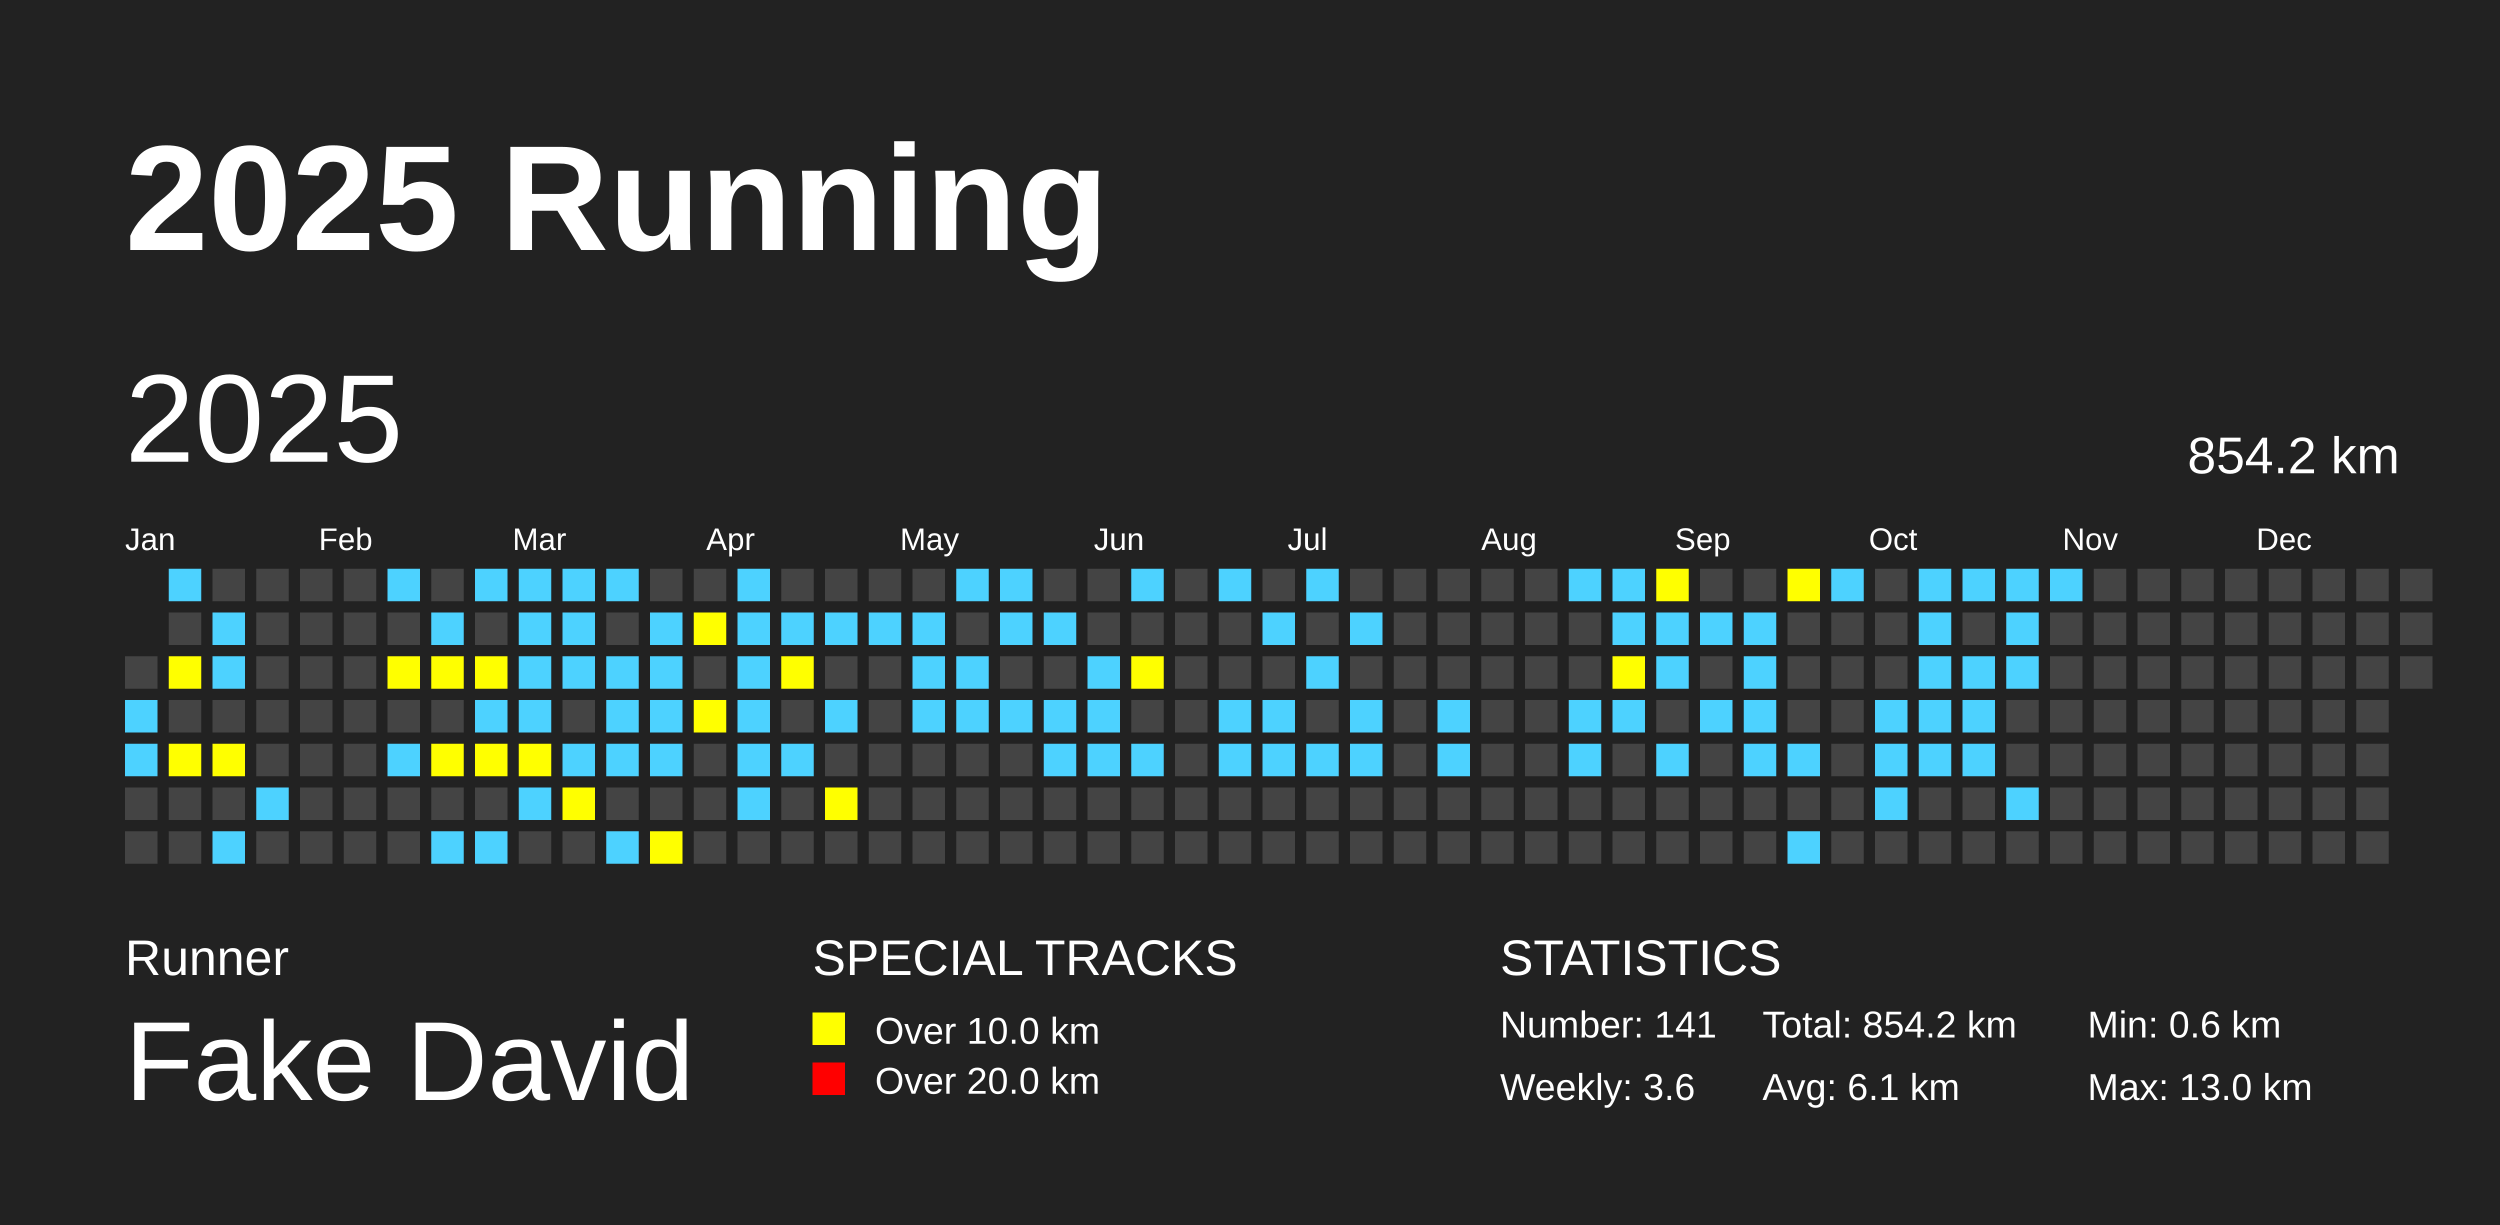
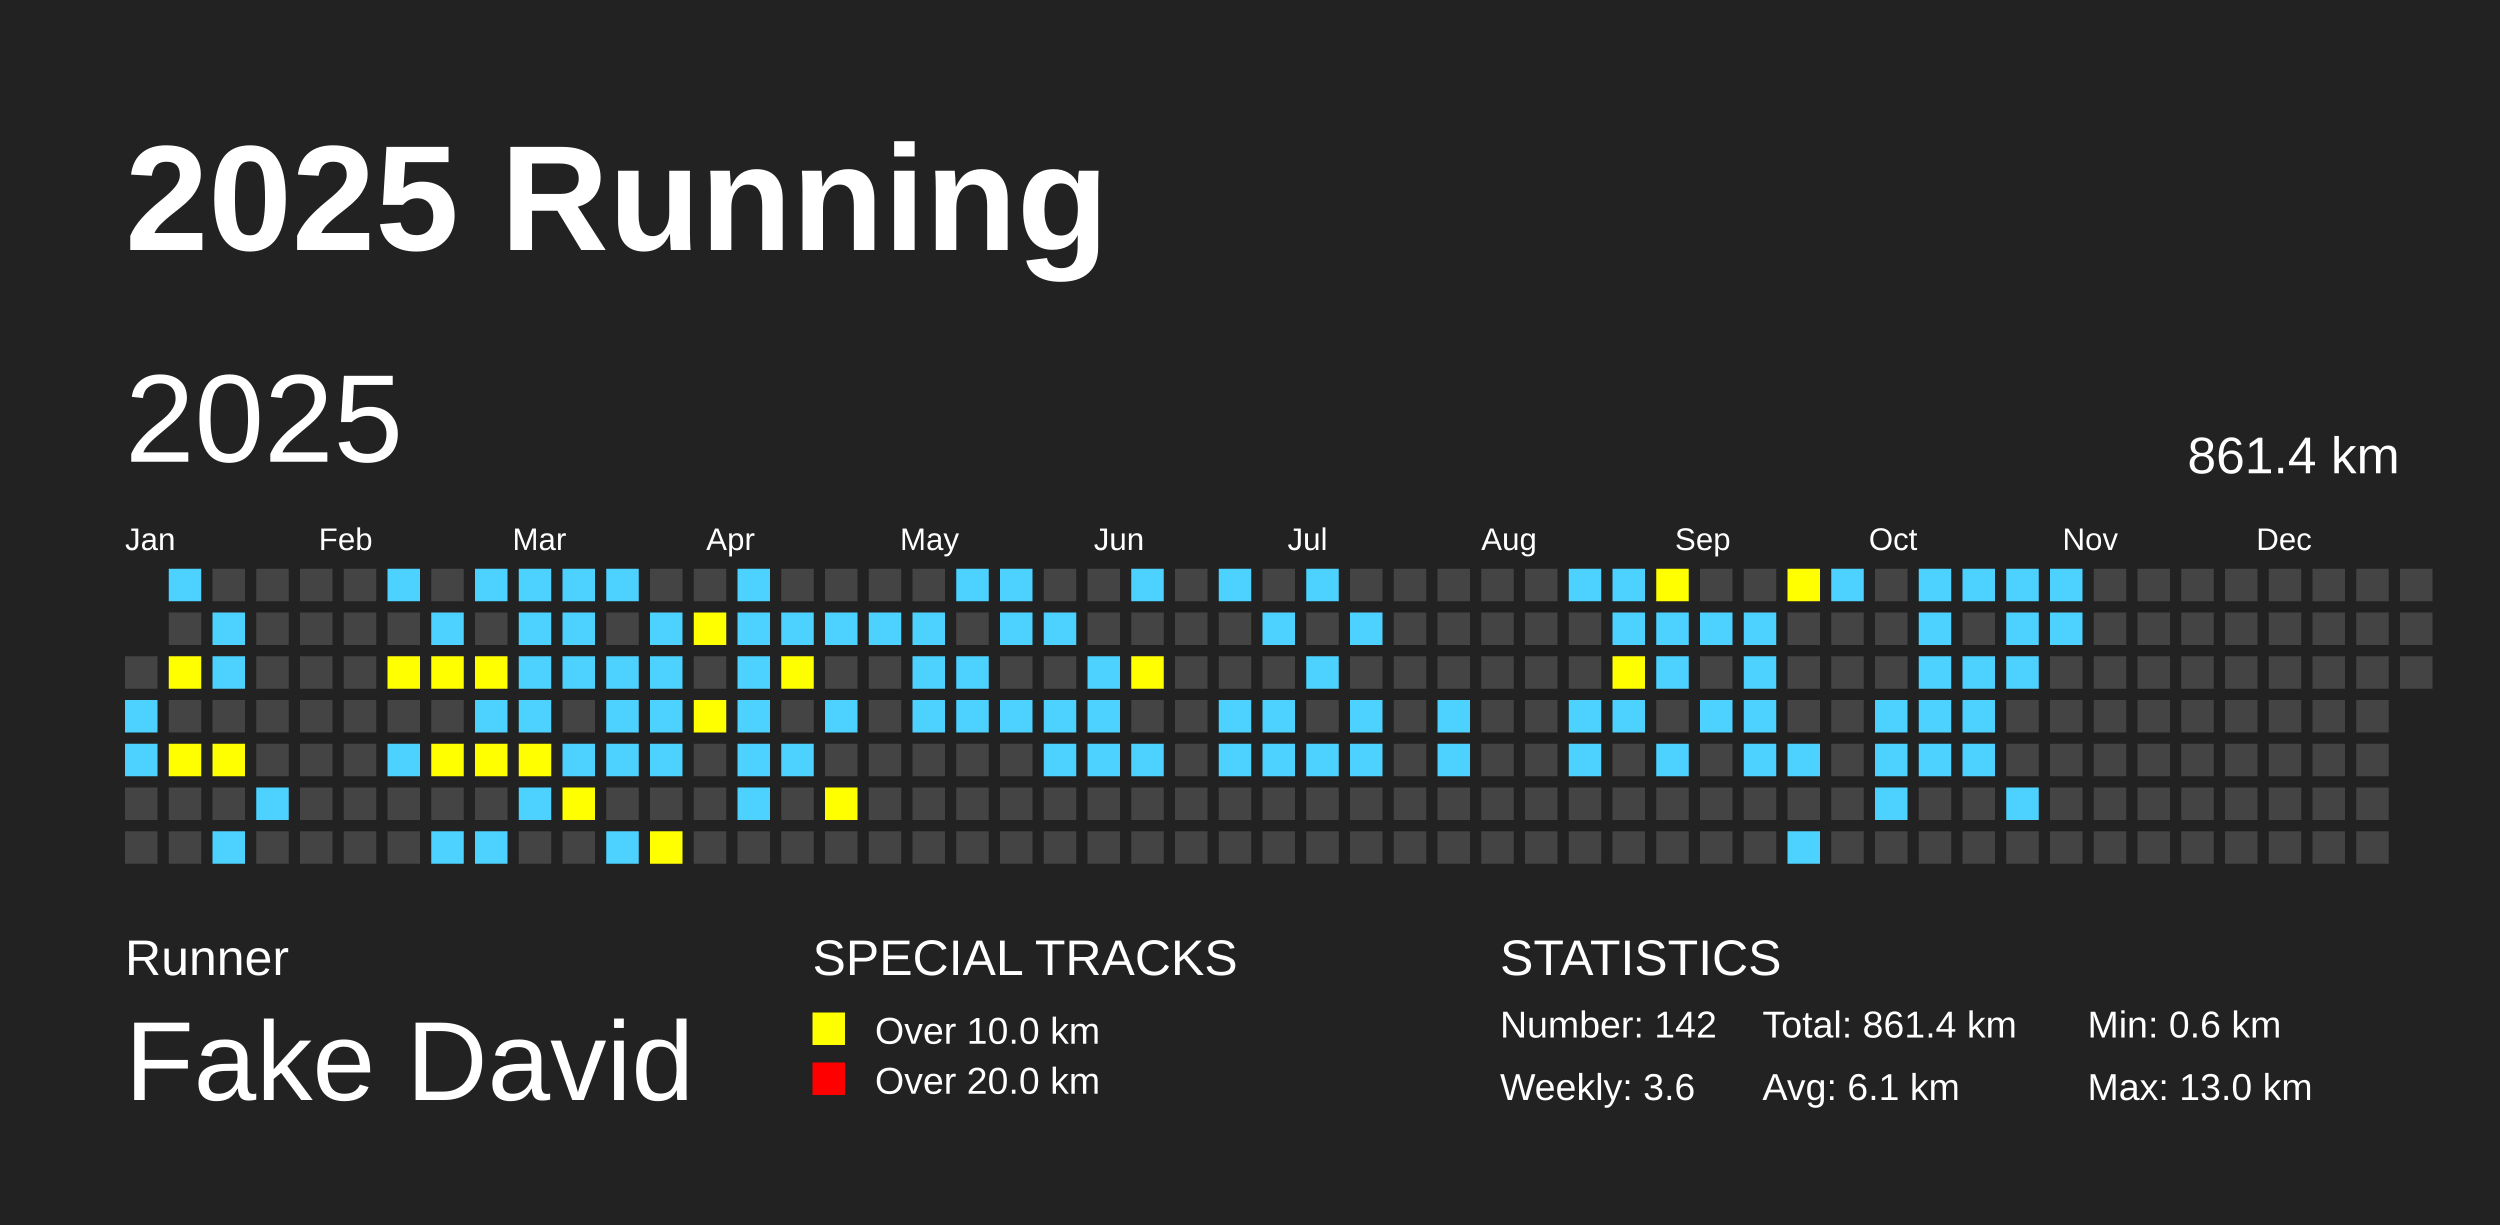
<svg xmlns="http://www.w3.org/2000/svg" baseProfile="full" height="98mm" version="1.1" viewBox="0,0,200,98" width="200mm">
  <defs />
  <rect fill="#222222" height="98" width="200" x="0" y="0" />
  <text fill="#FFFFFF" style="font-size:12px; font-family:Arial; font-weight:bold;" x="10" y="20">2025 Running</text>
  <text fill="#FFFFFF" style="font-size:4px; font-family:Arial" x="10" y="78">Runner</text>
  <text fill="#FFFFFF" style="font-size:9px; font-family:Arial" x="10" y="88">Fake David</text>
  <text fill="#FFFFFF" style="font-size:4px; font-family:Arial" x="65" y="78">SPECIAL TRACKS</text>
  <rect fill="yellow" height="2.6" width="2.6" x="65" y="81" />
  <text fill="#FFFFFF" style="font-size:3px; font-family:Arial" x="70" y="83.5">Over 10.0 km</text>
  <rect fill="red" height="2.6" width="2.6" x="65" y="85" />
  <text fill="#FFFFFF" style="font-size:3px; font-family:Arial" x="70" y="87.5">Over 20.0 km</text>
  <text fill="#FFFFFF" style="font-size:4px; font-family:Arial" x="120" y="78">STATISTICS</text>
-   <text fill="#FFFFFF" style="font-size:3px; font-family:Arial" x="120" y="83">Number: 141</text>
+   <text fill="#FFFFFF" style="font-size:3px; font-family:Arial" x="120" y="83">Number: 142</text>
  <text fill="#FFFFFF" style="font-size:3px; font-family:Arial" x="120" y="88">Weekly: 3.6</text>
-   <text fill="#FFFFFF" style="font-size:3px; font-family:Arial" x="141" y="83">Total: 854.2 km</text>
+   <text fill="#FFFFFF" style="font-size:3px; font-family:Arial" x="141" y="83">Total: 861.4 km</text>
  <text fill="#FFFFFF" style="font-size:3px; font-family:Arial" x="141" y="88">Avg: 6.1 km</text>
  <text fill="#FFFFFF" style="font-size:3px; font-family:Arial" x="167" y="83">Min: 0.6 km</text>
  <text fill="#FFFFFF" style="font-size:3px; font-family:Arial" x="167" y="88">Max: 13.0 km</text>
  <text dominant-baseline="hanging" fill="#FFFFFF" style="font-size:10.0px; font-family:Arial;" x="10" y="30">2025</text>
-   <text dominant-baseline="hanging" fill="#FFFFFF" style="font-size:4.125px; font-family:Arial;" x="175" y="35">854.2 km</text>
+   <text dominant-baseline="hanging" fill="#FFFFFF" style="font-size:4.125px; font-family:Arial;" x="175" y="35">861.4 km</text>
  <text fill="#FFFFFF" style="font-size:2.5px; font-family:Arial" x="10.0" y="44">Jan</text>
  <text fill="#FFFFFF" style="font-size:2.5px; font-family:Arial" x="25.5" y="44">Feb</text>
  <text fill="#FFFFFF" style="font-size:2.5px; font-family:Arial" x="41.0" y="44">Mar</text>
  <text fill="#FFFFFF" style="font-size:2.5px; font-family:Arial" x="56.5" y="44">Apr</text>
  <text fill="#FFFFFF" style="font-size:2.5px; font-family:Arial" x="72.0" y="44">May</text>
  <text fill="#FFFFFF" style="font-size:2.5px; font-family:Arial" x="87.5" y="44">Jun</text>
  <text fill="#FFFFFF" style="font-size:2.5px; font-family:Arial" x="103.0" y="44">Jul</text>
  <text fill="#FFFFFF" style="font-size:2.5px; font-family:Arial" x="118.5" y="44">Aug</text>
  <text fill="#FFFFFF" style="font-size:2.5px; font-family:Arial" x="134.0" y="44">Sep</text>
  <text fill="#FFFFFF" style="font-size:2.5px; font-family:Arial" x="149.5" y="44">Oct</text>
  <text fill="#FFFFFF" style="font-size:2.5px; font-family:Arial" x="165.0" y="44">Nov</text>
  <text fill="#FFFFFF" style="font-size:2.5px; font-family:Arial" x="180.5" y="44">Dec</text>
  <rect fill="#444444" height="2.6" width="2.6" x="10.0" y="52.5" />
  <rect fill="#4DD2FF" height="2.6" width="2.6" x="10.0" y="56.0" />
  <rect fill="#4DD2FF" height="2.6" width="2.6" x="10.0" y="59.5" />
  <rect fill="#444444" height="2.6" width="2.6" x="10.0" y="63.0" />
  <rect fill="#444444" height="2.6" width="2.6" x="10.0" y="66.5" />
  <rect fill="#4DD2FF" height="2.6" width="2.6" x="13.5" y="45.5" />
  <rect fill="#444444" height="2.6" width="2.6" x="13.5" y="49.0" />
  <rect fill="yellow" height="2.6" width="2.6" x="13.5" y="52.5" />
  <rect fill="#444444" height="2.6" width="2.6" x="13.5" y="56.0" />
  <rect fill="yellow" height="2.6" width="2.6" x="13.5" y="59.5" />
  <rect fill="#444444" height="2.6" width="2.6" x="13.5" y="63.0" />
  <rect fill="#444444" height="2.6" width="2.6" x="13.5" y="66.5" />
  <rect fill="#444444" height="2.6" width="2.6" x="17.0" y="45.5" />
  <rect fill="#4DD2FF" height="2.6" width="2.6" x="17.0" y="49.0" />
  <rect fill="#4DD2FF" height="2.6" width="2.6" x="17.0" y="52.5" />
  <rect fill="#444444" height="2.6" width="2.6" x="17.0" y="56.0" />
  <rect fill="yellow" height="2.6" width="2.6" x="17.0" y="59.5" />
  <rect fill="#444444" height="2.6" width="2.6" x="17.0" y="63.0" />
  <rect fill="#4DD2FF" height="2.6" width="2.6" x="17.0" y="66.5" />
  <rect fill="#444444" height="2.6" width="2.6" x="20.5" y="45.5" />
  <rect fill="#444444" height="2.6" width="2.6" x="20.5" y="49.0" />
  <rect fill="#444444" height="2.6" width="2.6" x="20.5" y="52.5" />
  <rect fill="#444444" height="2.6" width="2.6" x="20.5" y="56.0" />
  <rect fill="#444444" height="2.6" width="2.6" x="20.5" y="59.5" />
  <rect fill="#4DD2FF" height="2.6" width="2.6" x="20.5" y="63.0" />
  <rect fill="#444444" height="2.6" width="2.6" x="20.5" y="66.5" />
  <rect fill="#444444" height="2.6" width="2.6" x="24.0" y="45.5" />
  <rect fill="#444444" height="2.6" width="2.6" x="24.0" y="49.0" />
  <rect fill="#444444" height="2.6" width="2.6" x="24.0" y="52.5" />
  <rect fill="#444444" height="2.6" width="2.6" x="24.0" y="56.0" />
  <rect fill="#444444" height="2.6" width="2.6" x="24.0" y="59.5" />
  <rect fill="#444444" height="2.6" width="2.6" x="24.0" y="63.0" />
  <rect fill="#444444" height="2.6" width="2.6" x="24.0" y="66.5" />
  <rect fill="#444444" height="2.6" width="2.6" x="27.5" y="45.5" />
  <rect fill="#444444" height="2.6" width="2.6" x="27.5" y="49.0" />
  <rect fill="#444444" height="2.6" width="2.6" x="27.5" y="52.5" />
  <rect fill="#444444" height="2.6" width="2.6" x="27.5" y="56.0" />
  <rect fill="#444444" height="2.6" width="2.6" x="27.5" y="59.5" />
  <rect fill="#444444" height="2.6" width="2.6" x="27.5" y="63.0" />
  <rect fill="#444444" height="2.6" width="2.6" x="27.5" y="66.5" />
  <rect fill="#4DD2FF" height="2.6" width="2.6" x="31.0" y="45.5" />
  <rect fill="#444444" height="2.6" width="2.6" x="31.0" y="49.0" />
  <rect fill="yellow" height="2.6" width="2.6" x="31.0" y="52.5" />
  <rect fill="#444444" height="2.6" width="2.6" x="31.0" y="56.0" />
  <rect fill="#4DD2FF" height="2.6" width="2.6" x="31.0" y="59.5" />
  <rect fill="#444444" height="2.6" width="2.6" x="31.0" y="63.0" />
  <rect fill="#444444" height="2.6" width="2.6" x="31.0" y="66.5" />
  <rect fill="#444444" height="2.6" width="2.6" x="34.5" y="45.5" />
  <rect fill="#4DD2FF" height="2.6" width="2.6" x="34.5" y="49.0" />
  <rect fill="yellow" height="2.6" width="2.6" x="34.5" y="52.5" />
  <rect fill="#444444" height="2.6" width="2.6" x="34.5" y="56.0" />
  <rect fill="yellow" height="2.6" width="2.6" x="34.5" y="59.5" />
  <rect fill="#444444" height="2.6" width="2.6" x="34.5" y="63.0" />
  <rect fill="#4DD2FF" height="2.6" width="2.6" x="34.5" y="66.5" />
  <rect fill="#4DD2FF" height="2.6" width="2.6" x="38.0" y="45.5" />
  <rect fill="#444444" height="2.6" width="2.6" x="38.0" y="49.0" />
  <rect fill="yellow" height="2.6" width="2.6" x="38.0" y="52.5" />
  <rect fill="#4DD2FF" height="2.6" width="2.6" x="38.0" y="56.0" />
  <rect fill="yellow" height="2.6" width="2.6" x="38.0" y="59.5" />
  <rect fill="#444444" height="2.6" width="2.6" x="38.0" y="63.0" />
  <rect fill="#4DD2FF" height="2.6" width="2.6" x="38.0" y="66.5" />
  <rect fill="#4DD2FF" height="2.6" width="2.6" x="41.5" y="45.5" />
  <rect fill="#4DD2FF" height="2.6" width="2.6" x="41.5" y="49.0" />
  <rect fill="#4DD2FF" height="2.6" width="2.6" x="41.5" y="52.5" />
  <rect fill="#4DD2FF" height="2.6" width="2.6" x="41.5" y="56.0" />
  <rect fill="yellow" height="2.6" width="2.6" x="41.5" y="59.5" />
  <rect fill="#4DD2FF" height="2.6" width="2.6" x="41.5" y="63.0" />
  <rect fill="#444444" height="2.6" width="2.6" x="41.5" y="66.5" />
  <rect fill="#4DD2FF" height="2.6" width="2.6" x="45.0" y="45.5" />
  <rect fill="#4DD2FF" height="2.6" width="2.6" x="45.0" y="49.0" />
  <rect fill="#4DD2FF" height="2.6" width="2.6" x="45.0" y="52.5" />
  <rect fill="#444444" height="2.6" width="2.6" x="45.0" y="56.0" />
  <rect fill="#4DD2FF" height="2.6" width="2.6" x="45.0" y="59.5" />
  <rect fill="yellow" height="2.6" width="2.6" x="45.0" y="63.0" />
  <rect fill="#444444" height="2.6" width="2.6" x="45.0" y="66.5" />
  <rect fill="#4DD2FF" height="2.6" width="2.6" x="48.5" y="45.5" />
  <rect fill="#444444" height="2.6" width="2.6" x="48.5" y="49.0" />
  <rect fill="#4DD2FF" height="2.6" width="2.6" x="48.5" y="52.5" />
  <rect fill="#4DD2FF" height="2.6" width="2.6" x="48.5" y="56.0" />
  <rect fill="#4DD2FF" height="2.6" width="2.6" x="48.5" y="59.5" />
  <rect fill="#444444" height="2.6" width="2.6" x="48.5" y="63.0" />
  <rect fill="#4DD2FF" height="2.6" width="2.6" x="48.5" y="66.5" />
  <rect fill="#444444" height="2.6" width="2.6" x="52.0" y="45.5" />
  <rect fill="#4DD2FF" height="2.6" width="2.6" x="52.0" y="49.0" />
  <rect fill="#4DD2FF" height="2.6" width="2.6" x="52.0" y="52.5" />
  <rect fill="#4DD2FF" height="2.6" width="2.6" x="52.0" y="56.0" />
  <rect fill="#4DD2FF" height="2.6" width="2.6" x="52.0" y="59.5" />
  <rect fill="#444444" height="2.6" width="2.6" x="52.0" y="63.0" />
  <rect fill="yellow" height="2.6" width="2.6" x="52.0" y="66.5" />
  <rect fill="#444444" height="2.6" width="2.6" x="55.5" y="45.5" />
  <rect fill="yellow" height="2.6" width="2.6" x="55.5" y="49.0" />
  <rect fill="#444444" height="2.6" width="2.6" x="55.5" y="52.5" />
  <rect fill="yellow" height="2.6" width="2.6" x="55.5" y="56.0" />
  <rect fill="#444444" height="2.6" width="2.6" x="55.5" y="59.5" />
  <rect fill="#444444" height="2.6" width="2.6" x="55.5" y="63.0" />
  <rect fill="#444444" height="2.6" width="2.6" x="55.5" y="66.5" />
  <rect fill="#4DD2FF" height="2.6" width="2.6" x="59.0" y="45.5" />
  <rect fill="#4DD2FF" height="2.6" width="2.6" x="59.0" y="49.0" />
  <rect fill="#4DD2FF" height="2.6" width="2.6" x="59.0" y="52.5" />
  <rect fill="#4DD2FF" height="2.6" width="2.6" x="59.0" y="56.0" />
  <rect fill="#4DD2FF" height="2.6" width="2.6" x="59.0" y="59.5" />
  <rect fill="#4DD2FF" height="2.6" width="2.6" x="59.0" y="63.0" />
  <rect fill="#444444" height="2.6" width="2.6" x="59.0" y="66.5" />
  <rect fill="#444444" height="2.6" width="2.6" x="62.5" y="45.5" />
  <rect fill="#4DD2FF" height="2.6" width="2.6" x="62.5" y="49.0" />
  <rect fill="yellow" height="2.6" width="2.6" x="62.5" y="52.5" />
  <rect fill="#444444" height="2.6" width="2.6" x="62.5" y="56.0" />
  <rect fill="#4DD2FF" height="2.6" width="2.6" x="62.5" y="59.5" />
  <rect fill="#444444" height="2.6" width="2.6" x="62.5" y="63.0" />
  <rect fill="#444444" height="2.6" width="2.6" x="62.5" y="66.5" />
  <rect fill="#444444" height="2.6" width="2.6" x="66.0" y="45.5" />
  <rect fill="#4DD2FF" height="2.6" width="2.6" x="66.0" y="49.0" />
  <rect fill="#444444" height="2.6" width="2.6" x="66.0" y="52.5" />
  <rect fill="#4DD2FF" height="2.6" width="2.6" x="66.0" y="56.0" />
  <rect fill="#444444" height="2.6" width="2.6" x="66.0" y="59.5" />
  <rect fill="yellow" height="2.6" width="2.6" x="66.0" y="63.0" />
  <rect fill="#444444" height="2.6" width="2.6" x="66.0" y="66.5" />
  <rect fill="#444444" height="2.6" width="2.6" x="69.5" y="45.5" />
  <rect fill="#4DD2FF" height="2.6" width="2.6" x="69.5" y="49.0" />
  <rect fill="#444444" height="2.6" width="2.6" x="69.5" y="52.5" />
  <rect fill="#444444" height="2.6" width="2.6" x="69.5" y="56.0" />
  <rect fill="#444444" height="2.6" width="2.6" x="69.5" y="59.5" />
  <rect fill="#444444" height="2.6" width="2.6" x="69.5" y="63.0" />
  <rect fill="#444444" height="2.6" width="2.6" x="69.5" y="66.5" />
  <rect fill="#444444" height="2.6" width="2.6" x="73.0" y="45.5" />
  <rect fill="#4DD2FF" height="2.6" width="2.6" x="73.0" y="49.0" />
  <rect fill="#4DD2FF" height="2.6" width="2.6" x="73.0" y="52.5" />
  <rect fill="#4DD2FF" height="2.6" width="2.6" x="73.0" y="56.0" />
  <rect fill="#444444" height="2.6" width="2.6" x="73.0" y="59.5" />
  <rect fill="#444444" height="2.6" width="2.6" x="73.0" y="63.0" />
  <rect fill="#444444" height="2.6" width="2.6" x="73.0" y="66.5" />
  <rect fill="#4DD2FF" height="2.6" width="2.6" x="76.5" y="45.5" />
  <rect fill="#444444" height="2.6" width="2.6" x="76.5" y="49.0" />
  <rect fill="#4DD2FF" height="2.6" width="2.6" x="76.5" y="52.5" />
  <rect fill="#4DD2FF" height="2.6" width="2.6" x="76.5" y="56.0" />
  <rect fill="#444444" height="2.6" width="2.6" x="76.5" y="59.5" />
  <rect fill="#444444" height="2.6" width="2.6" x="76.5" y="63.0" />
  <rect fill="#444444" height="2.6" width="2.6" x="76.5" y="66.5" />
  <rect fill="#4DD2FF" height="2.6" width="2.6" x="80.0" y="45.5" />
  <rect fill="#4DD2FF" height="2.6" width="2.6" x="80.0" y="49.0" />
  <rect fill="#444444" height="2.6" width="2.6" x="80.0" y="52.5" />
  <rect fill="#4DD2FF" height="2.6" width="2.6" x="80.0" y="56.0" />
  <rect fill="#444444" height="2.6" width="2.6" x="80.0" y="59.5" />
  <rect fill="#444444" height="2.6" width="2.6" x="80.0" y="63.0" />
  <rect fill="#444444" height="2.6" width="2.6" x="80.0" y="66.5" />
  <rect fill="#444444" height="2.6" width="2.6" x="83.5" y="45.5" />
  <rect fill="#4DD2FF" height="2.6" width="2.6" x="83.5" y="49.0" />
  <rect fill="#444444" height="2.6" width="2.6" x="83.5" y="52.5" />
  <rect fill="#4DD2FF" height="2.6" width="2.6" x="83.5" y="56.0" />
  <rect fill="#4DD2FF" height="2.6" width="2.6" x="83.5" y="59.5" />
  <rect fill="#444444" height="2.6" width="2.6" x="83.5" y="63.0" />
  <rect fill="#444444" height="2.6" width="2.6" x="83.5" y="66.5" />
  <rect fill="#444444" height="2.6" width="2.6" x="87.0" y="45.5" />
  <rect fill="#444444" height="2.6" width="2.6" x="87.0" y="49.0" />
  <rect fill="#4DD2FF" height="2.6" width="2.6" x="87.0" y="52.5" />
  <rect fill="#4DD2FF" height="2.6" width="2.6" x="87.0" y="56.0" />
  <rect fill="#4DD2FF" height="2.6" width="2.6" x="87.0" y="59.5" />
  <rect fill="#444444" height="2.6" width="2.6" x="87.0" y="63.0" />
  <rect fill="#444444" height="2.6" width="2.6" x="87.0" y="66.5" />
  <rect fill="#4DD2FF" height="2.6" width="2.6" x="90.5" y="45.5" />
  <rect fill="#444444" height="2.6" width="2.6" x="90.5" y="49.0" />
  <rect fill="yellow" height="2.6" width="2.6" x="90.5" y="52.5" />
  <rect fill="#444444" height="2.6" width="2.6" x="90.5" y="56.0" />
  <rect fill="#4DD2FF" height="2.6" width="2.6" x="90.5" y="59.5" />
  <rect fill="#444444" height="2.6" width="2.6" x="90.5" y="63.0" />
  <rect fill="#444444" height="2.6" width="2.6" x="90.5" y="66.5" />
  <rect fill="#444444" height="2.6" width="2.6" x="94.0" y="45.5" />
  <rect fill="#444444" height="2.6" width="2.6" x="94.0" y="49.0" />
  <rect fill="#444444" height="2.6" width="2.6" x="94.0" y="52.5" />
  <rect fill="#444444" height="2.6" width="2.6" x="94.0" y="56.0" />
  <rect fill="#444444" height="2.6" width="2.6" x="94.0" y="59.5" />
  <rect fill="#444444" height="2.6" width="2.6" x="94.0" y="63.0" />
  <rect fill="#444444" height="2.6" width="2.6" x="94.0" y="66.5" />
  <rect fill="#4DD2FF" height="2.6" width="2.6" x="97.5" y="45.5" />
  <rect fill="#444444" height="2.6" width="2.6" x="97.5" y="49.0" />
  <rect fill="#444444" height="2.6" width="2.6" x="97.5" y="52.5" />
  <rect fill="#4DD2FF" height="2.6" width="2.6" x="97.5" y="56.0" />
  <rect fill="#4DD2FF" height="2.6" width="2.6" x="97.5" y="59.5" />
  <rect fill="#444444" height="2.6" width="2.6" x="97.5" y="63.0" />
  <rect fill="#444444" height="2.6" width="2.6" x="97.5" y="66.5" />
  <rect fill="#444444" height="2.6" width="2.6" x="101.0" y="45.5" />
  <rect fill="#4DD2FF" height="2.6" width="2.6" x="101.0" y="49.0" />
  <rect fill="#444444" height="2.6" width="2.6" x="101.0" y="52.5" />
  <rect fill="#4DD2FF" height="2.6" width="2.6" x="101.0" y="56.0" />
  <rect fill="#4DD2FF" height="2.6" width="2.6" x="101.0" y="59.5" />
  <rect fill="#444444" height="2.6" width="2.6" x="101.0" y="63.0" />
  <rect fill="#444444" height="2.6" width="2.6" x="101.0" y="66.5" />
  <rect fill="#4DD2FF" height="2.6" width="2.6" x="104.5" y="45.5" />
  <rect fill="#444444" height="2.6" width="2.6" x="104.5" y="49.0" />
  <rect fill="#4DD2FF" height="2.6" width="2.6" x="104.5" y="52.5" />
  <rect fill="#444444" height="2.6" width="2.6" x="104.5" y="56.0" />
  <rect fill="#4DD2FF" height="2.6" width="2.6" x="104.5" y="59.5" />
  <rect fill="#444444" height="2.6" width="2.6" x="104.5" y="63.0" />
  <rect fill="#444444" height="2.6" width="2.6" x="104.5" y="66.5" />
  <rect fill="#444444" height="2.6" width="2.6" x="108.0" y="45.5" />
  <rect fill="#4DD2FF" height="2.6" width="2.6" x="108.0" y="49.0" />
  <rect fill="#444444" height="2.6" width="2.6" x="108.0" y="52.5" />
  <rect fill="#4DD2FF" height="2.6" width="2.6" x="108.0" y="56.0" />
  <rect fill="#4DD2FF" height="2.6" width="2.6" x="108.0" y="59.5" />
  <rect fill="#444444" height="2.6" width="2.6" x="108.0" y="63.0" />
  <rect fill="#444444" height="2.6" width="2.6" x="108.0" y="66.5" />
  <rect fill="#444444" height="2.6" width="2.6" x="111.5" y="45.5" />
  <rect fill="#444444" height="2.6" width="2.6" x="111.5" y="49.0" />
  <rect fill="#444444" height="2.6" width="2.6" x="111.5" y="52.5" />
  <rect fill="#444444" height="2.6" width="2.6" x="111.5" y="56.0" />
  <rect fill="#444444" height="2.6" width="2.6" x="111.5" y="59.5" />
  <rect fill="#444444" height="2.6" width="2.6" x="111.5" y="63.0" />
  <rect fill="#444444" height="2.6" width="2.6" x="111.5" y="66.5" />
  <rect fill="#444444" height="2.6" width="2.6" x="115.0" y="45.5" />
  <rect fill="#444444" height="2.6" width="2.6" x="115.0" y="49.0" />
  <rect fill="#444444" height="2.6" width="2.6" x="115.0" y="52.5" />
  <rect fill="#4DD2FF" height="2.6" width="2.6" x="115.0" y="56.0" />
  <rect fill="#4DD2FF" height="2.6" width="2.6" x="115.0" y="59.5" />
  <rect fill="#444444" height="2.6" width="2.6" x="115.0" y="63.0" />
  <rect fill="#444444" height="2.6" width="2.6" x="115.0" y="66.5" />
  <rect fill="#444444" height="2.6" width="2.6" x="118.5" y="45.5" />
  <rect fill="#444444" height="2.6" width="2.6" x="118.5" y="49.0" />
  <rect fill="#444444" height="2.6" width="2.6" x="118.5" y="52.5" />
  <rect fill="#444444" height="2.6" width="2.6" x="118.5" y="56.0" />
  <rect fill="#444444" height="2.6" width="2.6" x="118.5" y="59.5" />
  <rect fill="#444444" height="2.6" width="2.6" x="118.5" y="63.0" />
  <rect fill="#444444" height="2.6" width="2.6" x="118.5" y="66.5" />
  <rect fill="#444444" height="2.6" width="2.6" x="122.0" y="45.5" />
  <rect fill="#444444" height="2.6" width="2.6" x="122.0" y="49.0" />
  <rect fill="#444444" height="2.6" width="2.6" x="122.0" y="52.5" />
  <rect fill="#444444" height="2.6" width="2.6" x="122.0" y="56.0" />
  <rect fill="#444444" height="2.6" width="2.6" x="122.0" y="59.5" />
  <rect fill="#444444" height="2.6" width="2.6" x="122.0" y="63.0" />
  <rect fill="#444444" height="2.6" width="2.6" x="122.0" y="66.5" />
  <rect fill="#4DD2FF" height="2.6" width="2.6" x="125.5" y="45.5" />
  <rect fill="#444444" height="2.6" width="2.6" x="125.5" y="49.0" />
  <rect fill="#444444" height="2.6" width="2.6" x="125.5" y="52.5" />
  <rect fill="#4DD2FF" height="2.6" width="2.6" x="125.5" y="56.0" />
  <rect fill="#4DD2FF" height="2.6" width="2.6" x="125.5" y="59.5" />
  <rect fill="#444444" height="2.6" width="2.6" x="125.5" y="63.0" />
  <rect fill="#444444" height="2.6" width="2.6" x="125.5" y="66.5" />
  <rect fill="#4DD2FF" height="2.6" width="2.6" x="129.0" y="45.5" />
  <rect fill="#4DD2FF" height="2.6" width="2.6" x="129.0" y="49.0" />
  <rect fill="yellow" height="2.6" width="2.6" x="129.0" y="52.5" />
  <rect fill="#4DD2FF" height="2.6" width="2.6" x="129.0" y="56.0" />
  <rect fill="#444444" height="2.6" width="2.6" x="129.0" y="59.5" />
  <rect fill="#444444" height="2.6" width="2.6" x="129.0" y="63.0" />
  <rect fill="#444444" height="2.6" width="2.6" x="129.0" y="66.5" />
  <rect fill="yellow" height="2.6" width="2.6" x="132.5" y="45.5" />
  <rect fill="#4DD2FF" height="2.6" width="2.6" x="132.5" y="49.0" />
  <rect fill="#4DD2FF" height="2.6" width="2.6" x="132.5" y="52.5" />
  <rect fill="#444444" height="2.6" width="2.6" x="132.5" y="56.0" />
  <rect fill="#4DD2FF" height="2.6" width="2.6" x="132.5" y="59.5" />
  <rect fill="#444444" height="2.6" width="2.6" x="132.5" y="63.0" />
  <rect fill="#444444" height="2.6" width="2.6" x="132.5" y="66.5" />
  <rect fill="#444444" height="2.6" width="2.6" x="136.0" y="45.5" />
  <rect fill="#4DD2FF" height="2.6" width="2.6" x="136.0" y="49.0" />
  <rect fill="#444444" height="2.6" width="2.6" x="136.0" y="52.5" />
  <rect fill="#4DD2FF" height="2.6" width="2.6" x="136.0" y="56.0" />
  <rect fill="#444444" height="2.6" width="2.6" x="136.0" y="59.5" />
  <rect fill="#444444" height="2.6" width="2.6" x="136.0" y="63.0" />
  <rect fill="#444444" height="2.6" width="2.6" x="136.0" y="66.5" />
  <rect fill="#444444" height="2.6" width="2.6" x="139.5" y="45.5" />
  <rect fill="#4DD2FF" height="2.6" width="2.6" x="139.5" y="49.0" />
  <rect fill="#4DD2FF" height="2.6" width="2.6" x="139.5" y="52.5" />
  <rect fill="#4DD2FF" height="2.6" width="2.6" x="139.5" y="56.0" />
  <rect fill="#4DD2FF" height="2.6" width="2.6" x="139.5" y="59.5" />
  <rect fill="#444444" height="2.6" width="2.6" x="139.5" y="63.0" />
  <rect fill="#444444" height="2.6" width="2.6" x="139.5" y="66.5" />
  <rect fill="yellow" height="2.6" width="2.6" x="143.0" y="45.5" />
  <rect fill="#444444" height="2.6" width="2.6" x="143.0" y="49.0" />
  <rect fill="#444444" height="2.6" width="2.6" x="143.0" y="52.5" />
  <rect fill="#444444" height="2.6" width="2.6" x="143.0" y="56.0" />
  <rect fill="#4DD2FF" height="2.6" width="2.6" x="143.0" y="59.5" />
  <rect fill="#444444" height="2.6" width="2.6" x="143.0" y="63.0" />
  <rect fill="#4DD2FF" height="2.6" width="2.6" x="143.0" y="66.5" />
  <rect fill="#4DD2FF" height="2.6" width="2.6" x="146.5" y="45.5" />
  <rect fill="#444444" height="2.6" width="2.6" x="146.5" y="49.0" />
  <rect fill="#444444" height="2.6" width="2.6" x="146.5" y="52.5" />
  <rect fill="#444444" height="2.6" width="2.6" x="146.5" y="56.0" />
  <rect fill="#444444" height="2.6" width="2.6" x="146.5" y="59.5" />
  <rect fill="#444444" height="2.6" width="2.6" x="146.5" y="63.0" />
  <rect fill="#444444" height="2.6" width="2.6" x="146.5" y="66.5" />
  <rect fill="#444444" height="2.6" width="2.6" x="150.0" y="45.5" />
  <rect fill="#444444" height="2.6" width="2.6" x="150.0" y="49.0" />
  <rect fill="#444444" height="2.6" width="2.6" x="150.0" y="52.5" />
  <rect fill="#4DD2FF" height="2.6" width="2.6" x="150.0" y="56.0" />
  <rect fill="#4DD2FF" height="2.6" width="2.6" x="150.0" y="59.5" />
  <rect fill="#4DD2FF" height="2.6" width="2.6" x="150.0" y="63.0" />
  <rect fill="#444444" height="2.6" width="2.6" x="150.0" y="66.5" />
  <rect fill="#4DD2FF" height="2.6" width="2.6" x="153.5" y="45.5" />
  <rect fill="#4DD2FF" height="2.6" width="2.6" x="153.5" y="49.0" />
  <rect fill="#4DD2FF" height="2.6" width="2.6" x="153.5" y="52.5" />
  <rect fill="#4DD2FF" height="2.6" width="2.6" x="153.5" y="56.0" />
  <rect fill="#4DD2FF" height="2.6" width="2.6" x="153.5" y="59.5" />
  <rect fill="#444444" height="2.6" width="2.6" x="153.5" y="63.0" />
  <rect fill="#444444" height="2.6" width="2.6" x="153.5" y="66.5" />
  <rect fill="#4DD2FF" height="2.6" width="2.6" x="157.0" y="45.5" />
  <rect fill="#444444" height="2.6" width="2.6" x="157.0" y="49.0" />
  <rect fill="#4DD2FF" height="2.6" width="2.6" x="157.0" y="52.5" />
  <rect fill="#4DD2FF" height="2.6" width="2.6" x="157.0" y="56.0" />
  <rect fill="#4DD2FF" height="2.6" width="2.6" x="157.0" y="59.5" />
  <rect fill="#444444" height="2.6" width="2.6" x="157.0" y="63.0" />
  <rect fill="#444444" height="2.6" width="2.6" x="157.0" y="66.5" />
  <rect fill="#4DD2FF" height="2.6" width="2.6" x="160.5" y="45.5" />
  <rect fill="#4DD2FF" height="2.6" width="2.6" x="160.5" y="49.0" />
  <rect fill="#4DD2FF" height="2.6" width="2.6" x="160.5" y="52.5" />
  <rect fill="#444444" height="2.6" width="2.6" x="160.5" y="56.0" />
  <rect fill="#444444" height="2.6" width="2.6" x="160.5" y="59.5" />
  <rect fill="#4DD2FF" height="2.6" width="2.6" x="160.5" y="63.0" />
  <rect fill="#444444" height="2.6" width="2.6" x="160.5" y="66.5" />
  <rect fill="#4DD2FF" height="2.6" width="2.6" x="164.0" y="45.5" />
-   <rect fill="#444444" height="2.6" width="2.6" x="164.0" y="49.0" />
+   <rect fill="#4DD2FF" height="2.6" width="2.6" x="164.0" y="49.0" />
  <rect fill="#444444" height="2.6" width="2.6" x="164.0" y="52.5" />
  <rect fill="#444444" height="2.6" width="2.6" x="164.0" y="56.0" />
  <rect fill="#444444" height="2.6" width="2.6" x="164.0" y="59.5" />
  <rect fill="#444444" height="2.6" width="2.6" x="164.0" y="63.0" />
  <rect fill="#444444" height="2.6" width="2.6" x="164.0" y="66.5" />
  <rect fill="#444444" height="2.6" width="2.6" x="167.5" y="45.5" />
  <rect fill="#444444" height="2.6" width="2.6" x="167.5" y="49.0" />
  <rect fill="#444444" height="2.6" width="2.6" x="167.5" y="52.5" />
  <rect fill="#444444" height="2.6" width="2.6" x="167.5" y="56.0" />
  <rect fill="#444444" height="2.6" width="2.6" x="167.5" y="59.5" />
  <rect fill="#444444" height="2.6" width="2.6" x="167.5" y="63.0" />
  <rect fill="#444444" height="2.6" width="2.6" x="167.5" y="66.5" />
  <rect fill="#444444" height="2.6" width="2.6" x="171.0" y="45.5" />
  <rect fill="#444444" height="2.6" width="2.6" x="171.0" y="49.0" />
  <rect fill="#444444" height="2.6" width="2.6" x="171.0" y="52.5" />
  <rect fill="#444444" height="2.6" width="2.6" x="171.0" y="56.0" />
  <rect fill="#444444" height="2.6" width="2.6" x="171.0" y="59.5" />
  <rect fill="#444444" height="2.6" width="2.6" x="171.0" y="63.0" />
  <rect fill="#444444" height="2.6" width="2.6" x="171.0" y="66.5" />
  <rect fill="#444444" height="2.6" width="2.6" x="174.5" y="45.5" />
  <rect fill="#444444" height="2.6" width="2.6" x="174.5" y="49.0" />
  <rect fill="#444444" height="2.6" width="2.6" x="174.5" y="52.5" />
  <rect fill="#444444" height="2.6" width="2.6" x="174.5" y="56.0" />
  <rect fill="#444444" height="2.6" width="2.6" x="174.5" y="59.5" />
  <rect fill="#444444" height="2.6" width="2.6" x="174.5" y="63.0" />
  <rect fill="#444444" height="2.6" width="2.6" x="174.5" y="66.5" />
  <rect fill="#444444" height="2.6" width="2.6" x="178.0" y="45.5" />
  <rect fill="#444444" height="2.6" width="2.6" x="178.0" y="49.0" />
  <rect fill="#444444" height="2.6" width="2.6" x="178.0" y="52.5" />
  <rect fill="#444444" height="2.6" width="2.6" x="178.0" y="56.0" />
  <rect fill="#444444" height="2.6" width="2.6" x="178.0" y="59.5" />
  <rect fill="#444444" height="2.6" width="2.6" x="178.0" y="63.0" />
  <rect fill="#444444" height="2.6" width="2.6" x="178.0" y="66.5" />
  <rect fill="#444444" height="2.6" width="2.6" x="181.5" y="45.5" />
  <rect fill="#444444" height="2.6" width="2.6" x="181.5" y="49.0" />
  <rect fill="#444444" height="2.6" width="2.6" x="181.5" y="52.5" />
  <rect fill="#444444" height="2.6" width="2.6" x="181.5" y="56.0" />
  <rect fill="#444444" height="2.6" width="2.6" x="181.5" y="59.5" />
  <rect fill="#444444" height="2.6" width="2.6" x="181.5" y="63.0" />
  <rect fill="#444444" height="2.6" width="2.6" x="181.5" y="66.5" />
  <rect fill="#444444" height="2.6" width="2.6" x="185.0" y="45.5" />
  <rect fill="#444444" height="2.6" width="2.6" x="185.0" y="49.0" />
  <rect fill="#444444" height="2.6" width="2.6" x="185.0" y="52.5" />
  <rect fill="#444444" height="2.6" width="2.6" x="185.0" y="56.0" />
  <rect fill="#444444" height="2.6" width="2.6" x="185.0" y="59.5" />
  <rect fill="#444444" height="2.6" width="2.6" x="185.0" y="63.0" />
  <rect fill="#444444" height="2.6" width="2.6" x="185.0" y="66.5" />
  <rect fill="#444444" height="2.6" width="2.6" x="188.5" y="45.5" />
  <rect fill="#444444" height="2.6" width="2.6" x="188.5" y="49.0" />
  <rect fill="#444444" height="2.6" width="2.6" x="188.5" y="52.5" />
  <rect fill="#444444" height="2.6" width="2.6" x="188.5" y="56.0" />
  <rect fill="#444444" height="2.6" width="2.6" x="188.5" y="59.5" />
  <rect fill="#444444" height="2.6" width="2.6" x="188.5" y="63.0" />
  <rect fill="#444444" height="2.6" width="2.6" x="188.5" y="66.5" />
  <rect fill="#444444" height="2.6" width="2.6" x="192.0" y="45.5" />
  <rect fill="#444444" height="2.6" width="2.6" x="192.0" y="49.0" />
  <rect fill="#444444" height="2.6" width="2.6" x="192.0" y="52.5" />
</svg>
